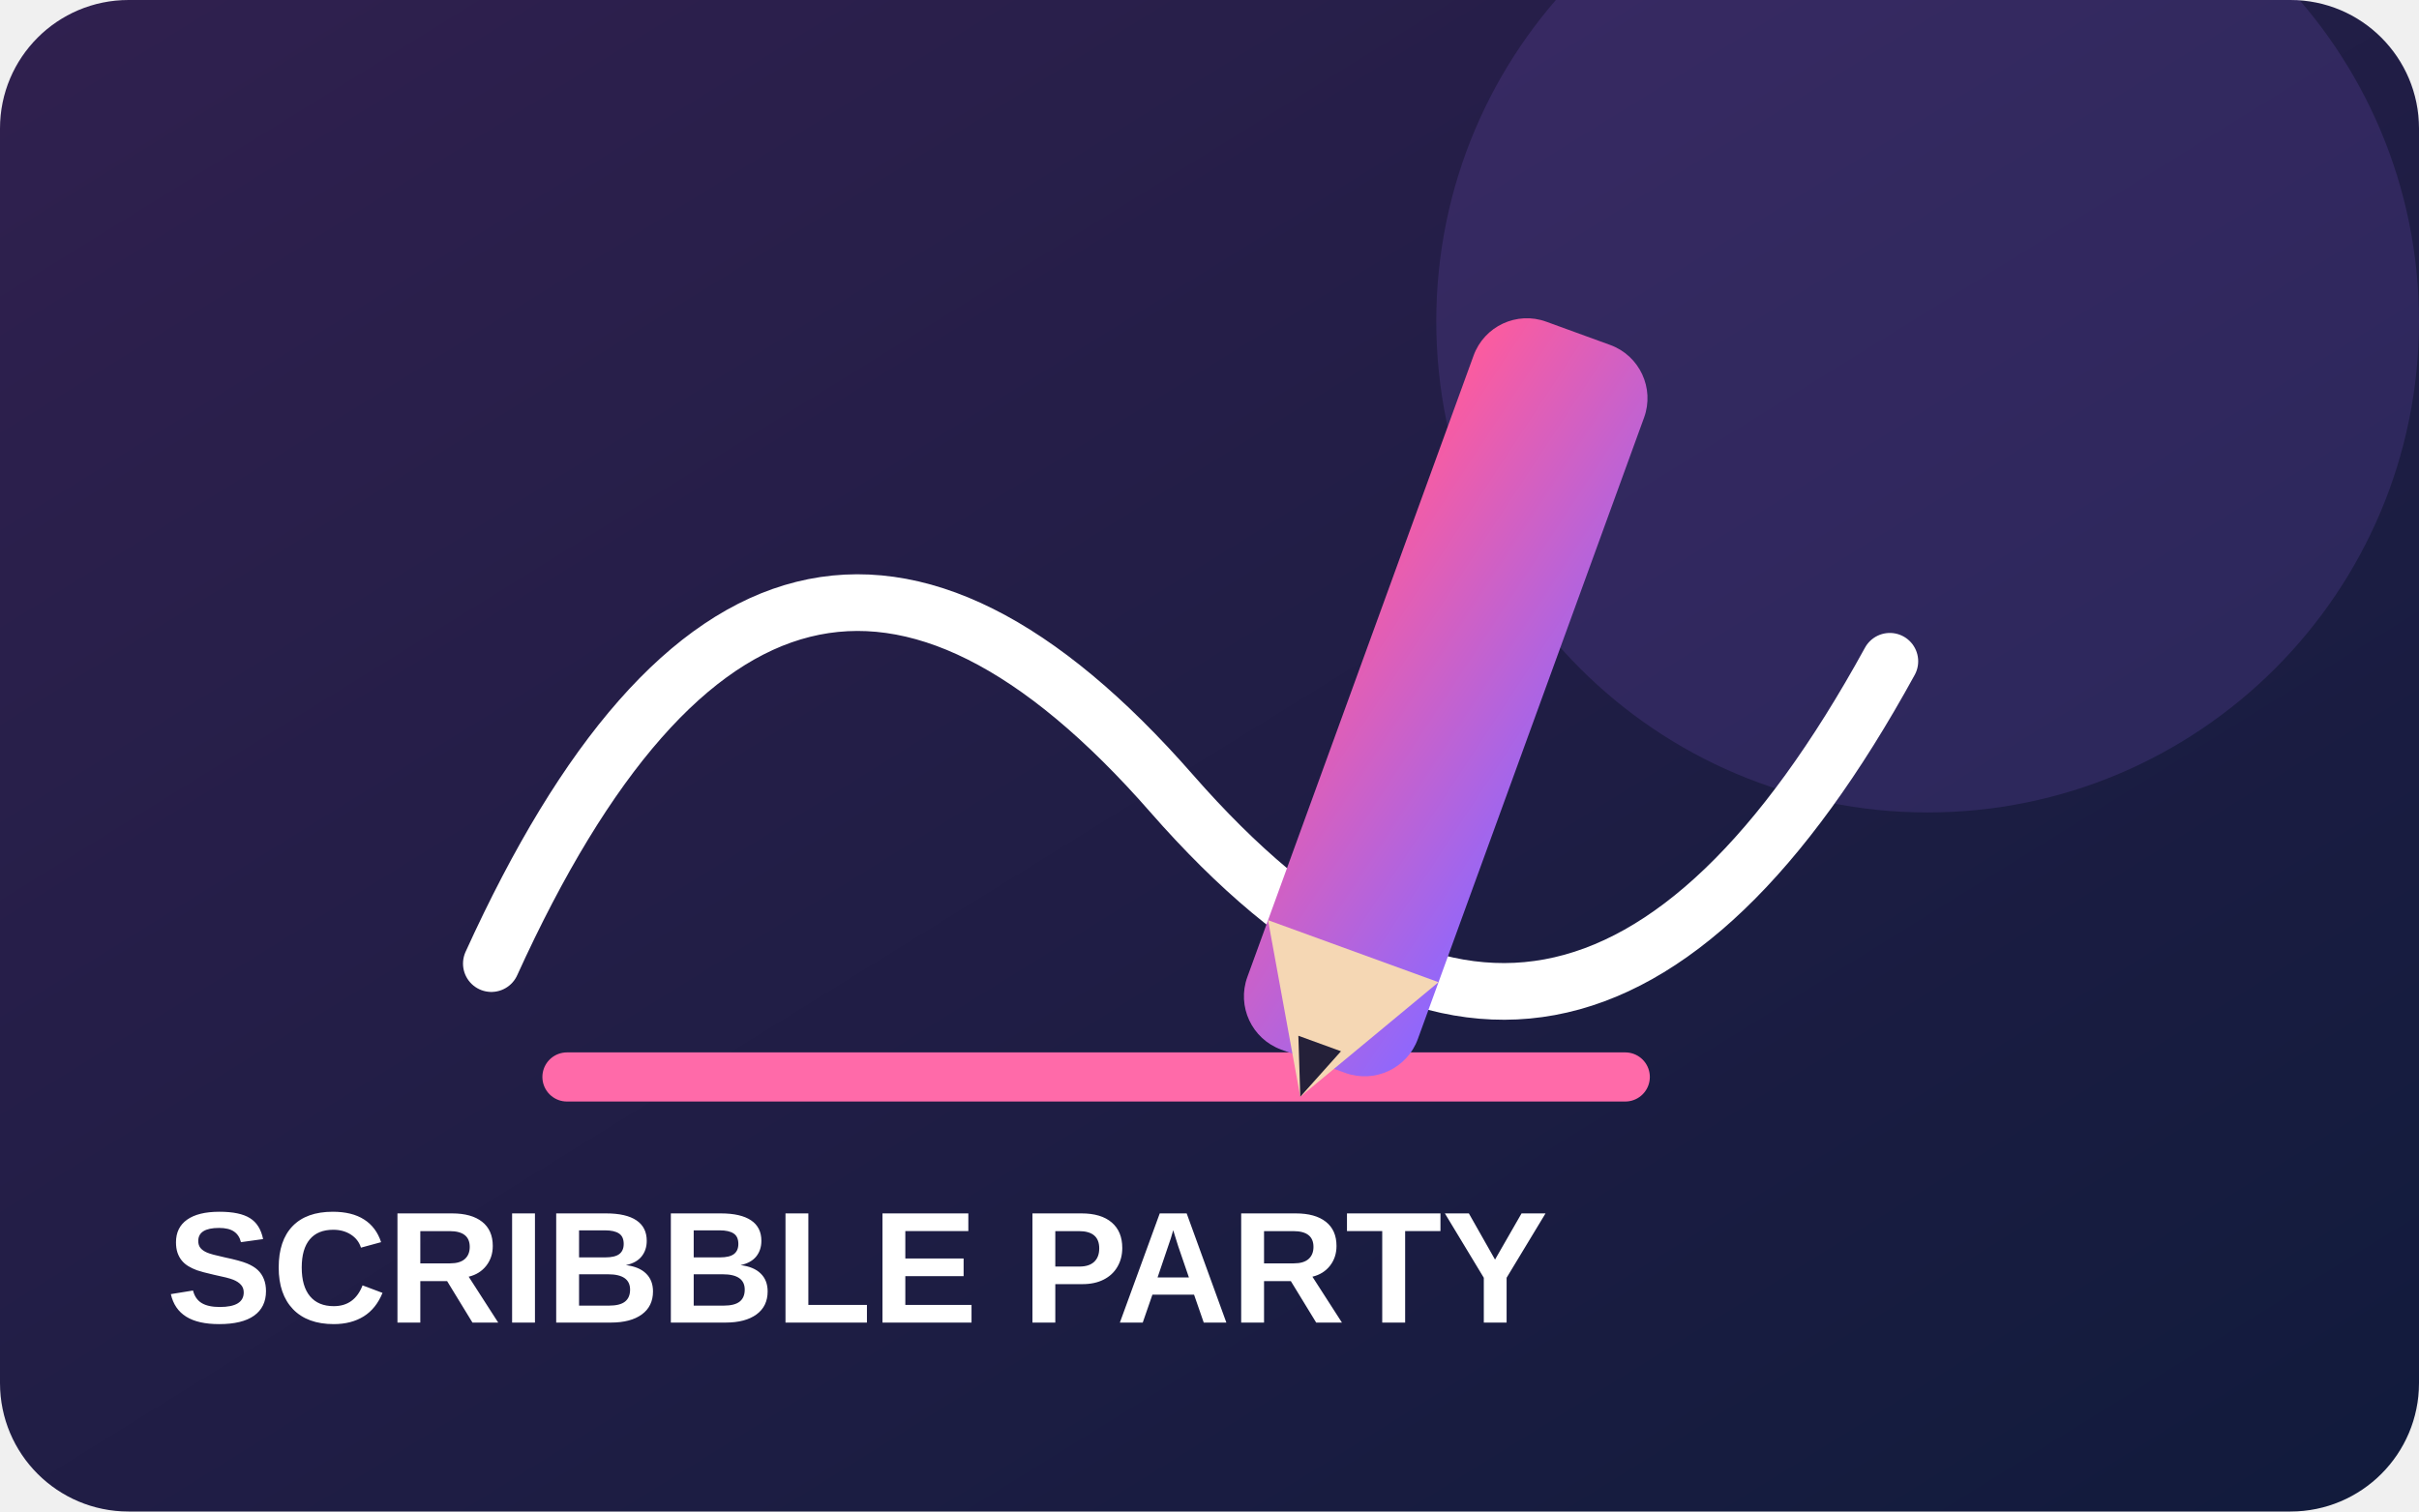
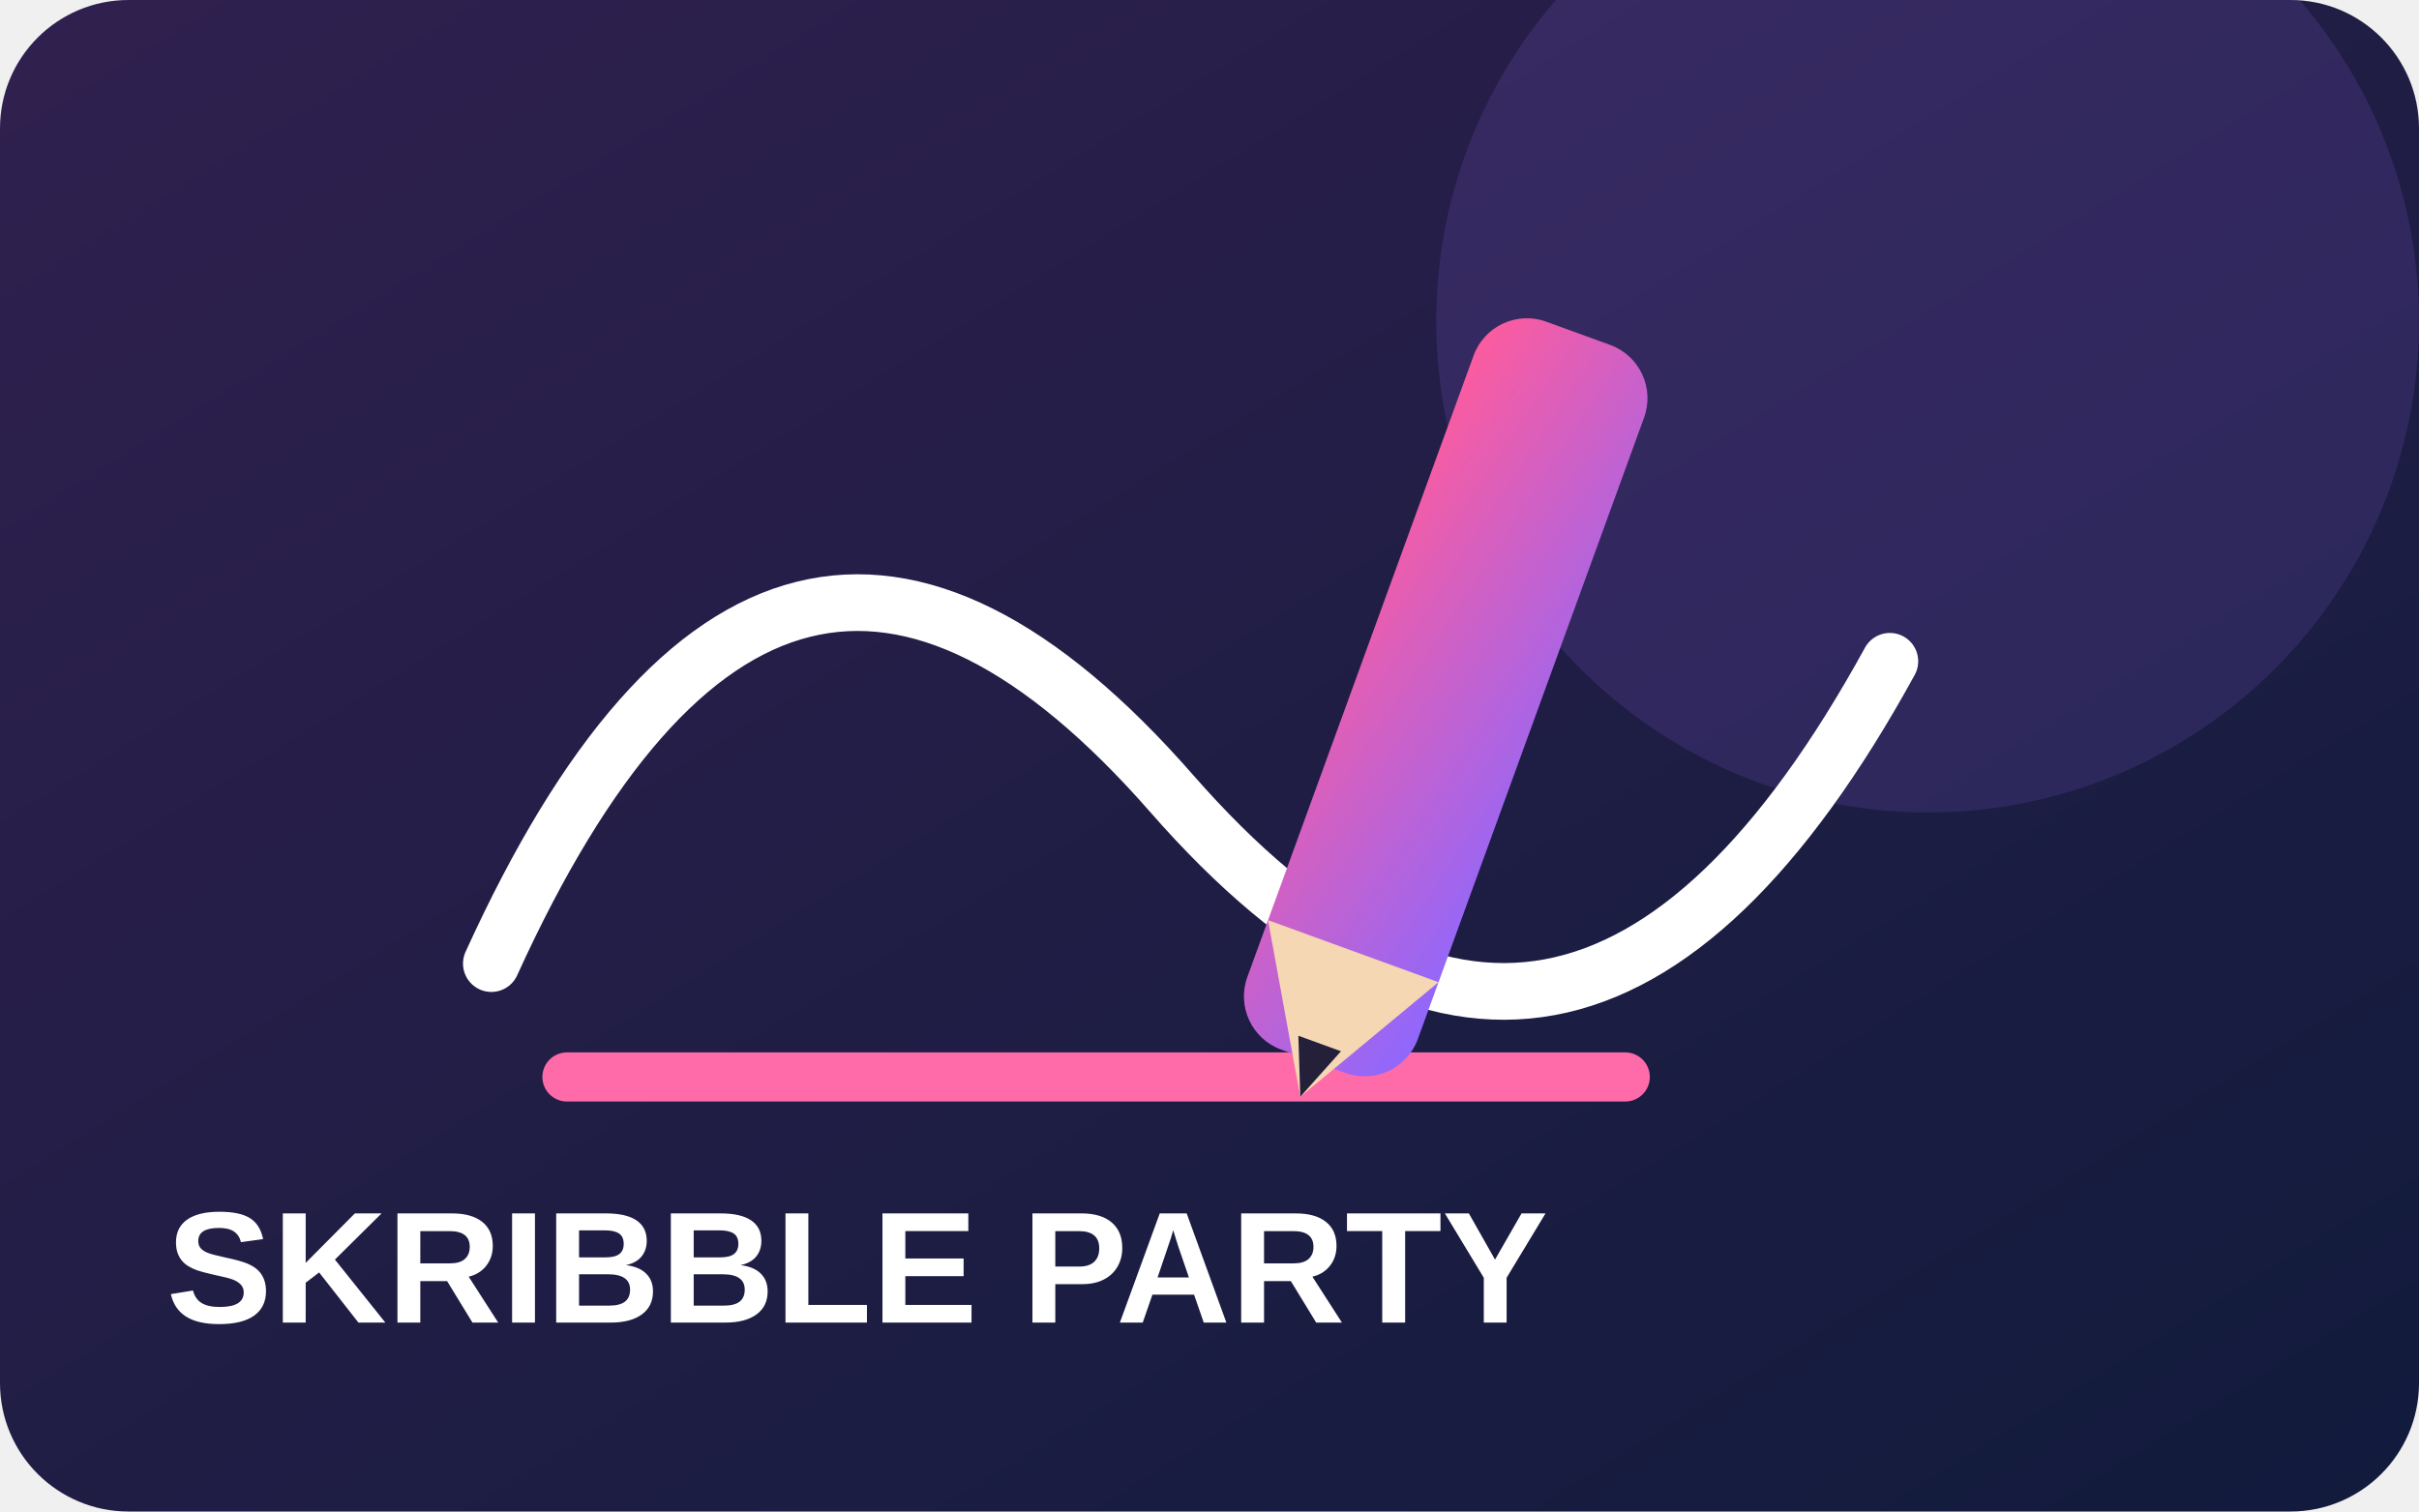
<svg xmlns="http://www.w3.org/2000/svg" viewBox="0 0 640 400">
  <defs>
    <linearGradient id="g" x2="1" y2="1">
      <stop stop-color="#30204f" />
      <stop offset="1" stop-color="#111b3c" />
    </linearGradient>
    <linearGradient id="p" x2="1" y2="1">
      <stop stop-color="#ff5b9c" />
      <stop offset="1" stop-color="#8c68ff" />
    </linearGradient>
  </defs>
  <rect width="640" height="400" rx="34" fill="url(#g)" />
  <circle cx="510" cy="85" r="130" fill="#a16cff" opacity=".14" />
  <path d="M130 255 Q205 90 310 210 T500 175" fill="none" stroke="#fff" stroke-width="15" stroke-linecap="round" />
  <path d="M150 285 L430 285" stroke="#ff6aa9" stroke-width="13" stroke-linecap="round" />
  <g transform="translate(395 80) rotate(20)">
    <rect width="48" height="205" rx="15" fill="url(#p)" />
    <path d="M0 174 L24 215 L48 174" fill="#f5d7b4" />
    <path d="M18 200 L24 215 L30 200" fill="#242039" />
  </g>
-   <text x="44" y="350" fill="#fff" font-family="Arial,sans-serif" font-weight="900" font-size="42">SCRIBBLE PARTY</text>
+   <text x="44" y="350" fill="#fff" font-family="Arial,sans-serif" font-weight="900" font-size="42">SKRIBBLE PARTY</text>
</svg>
